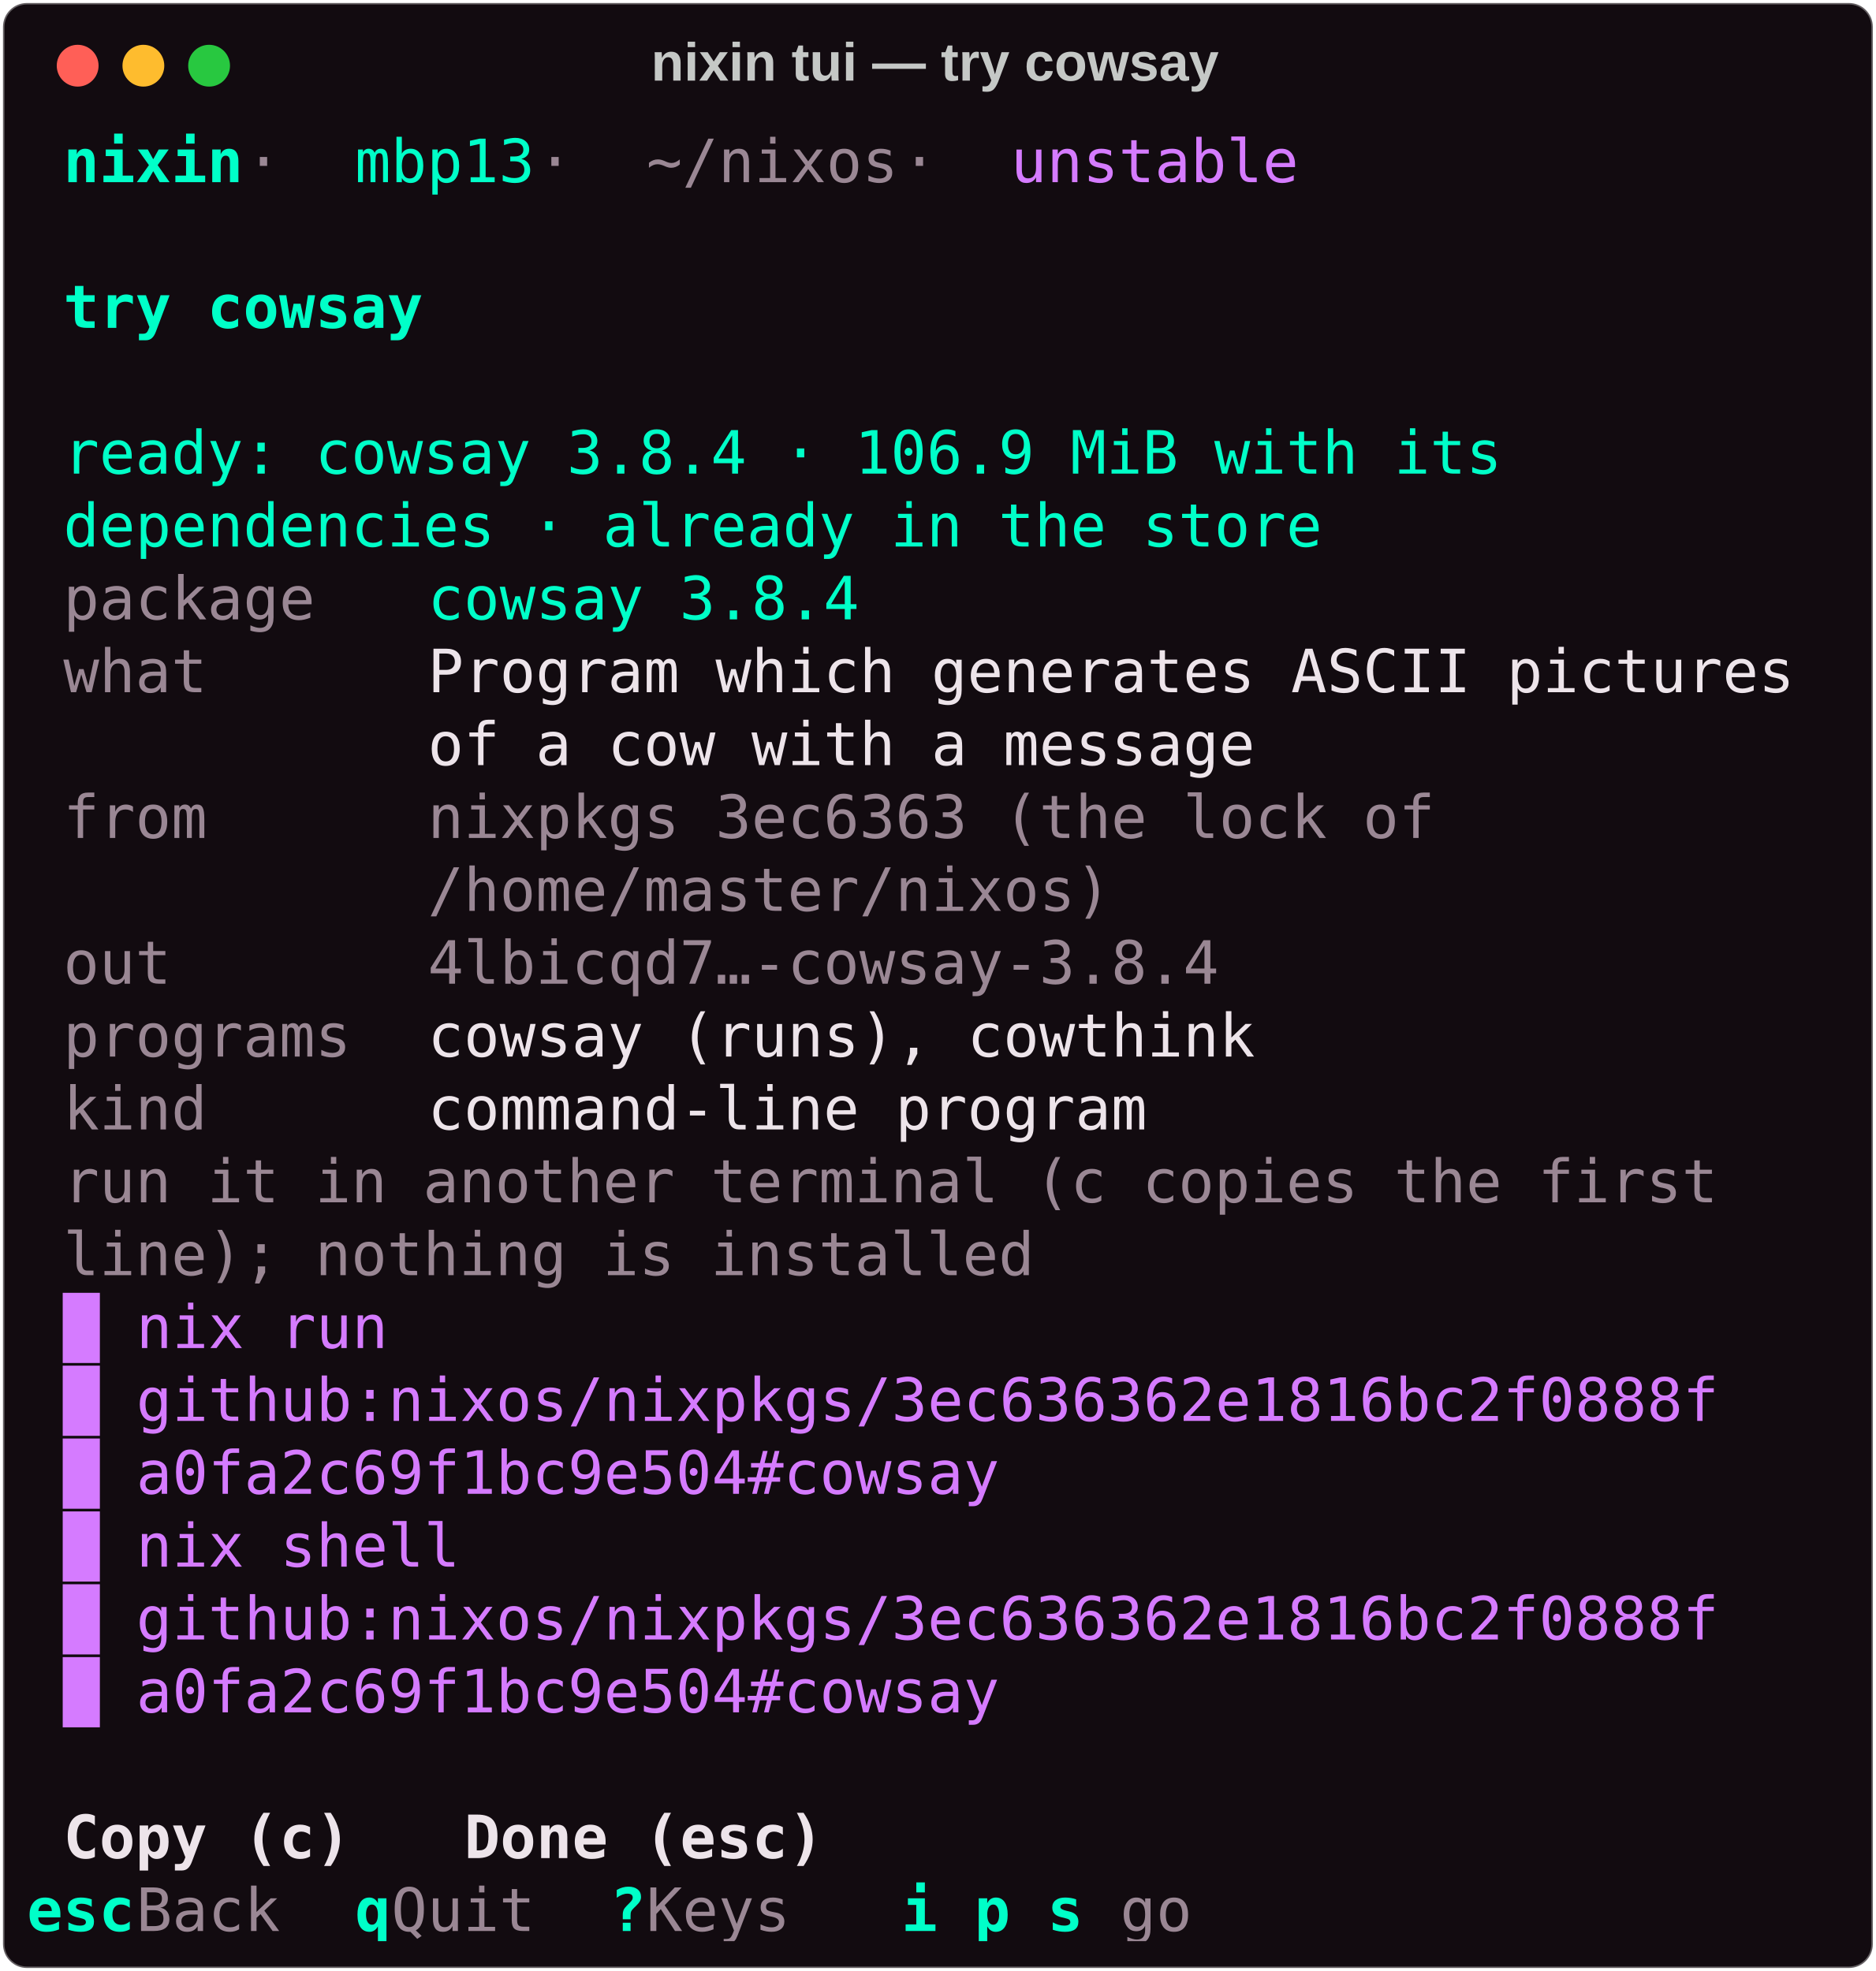
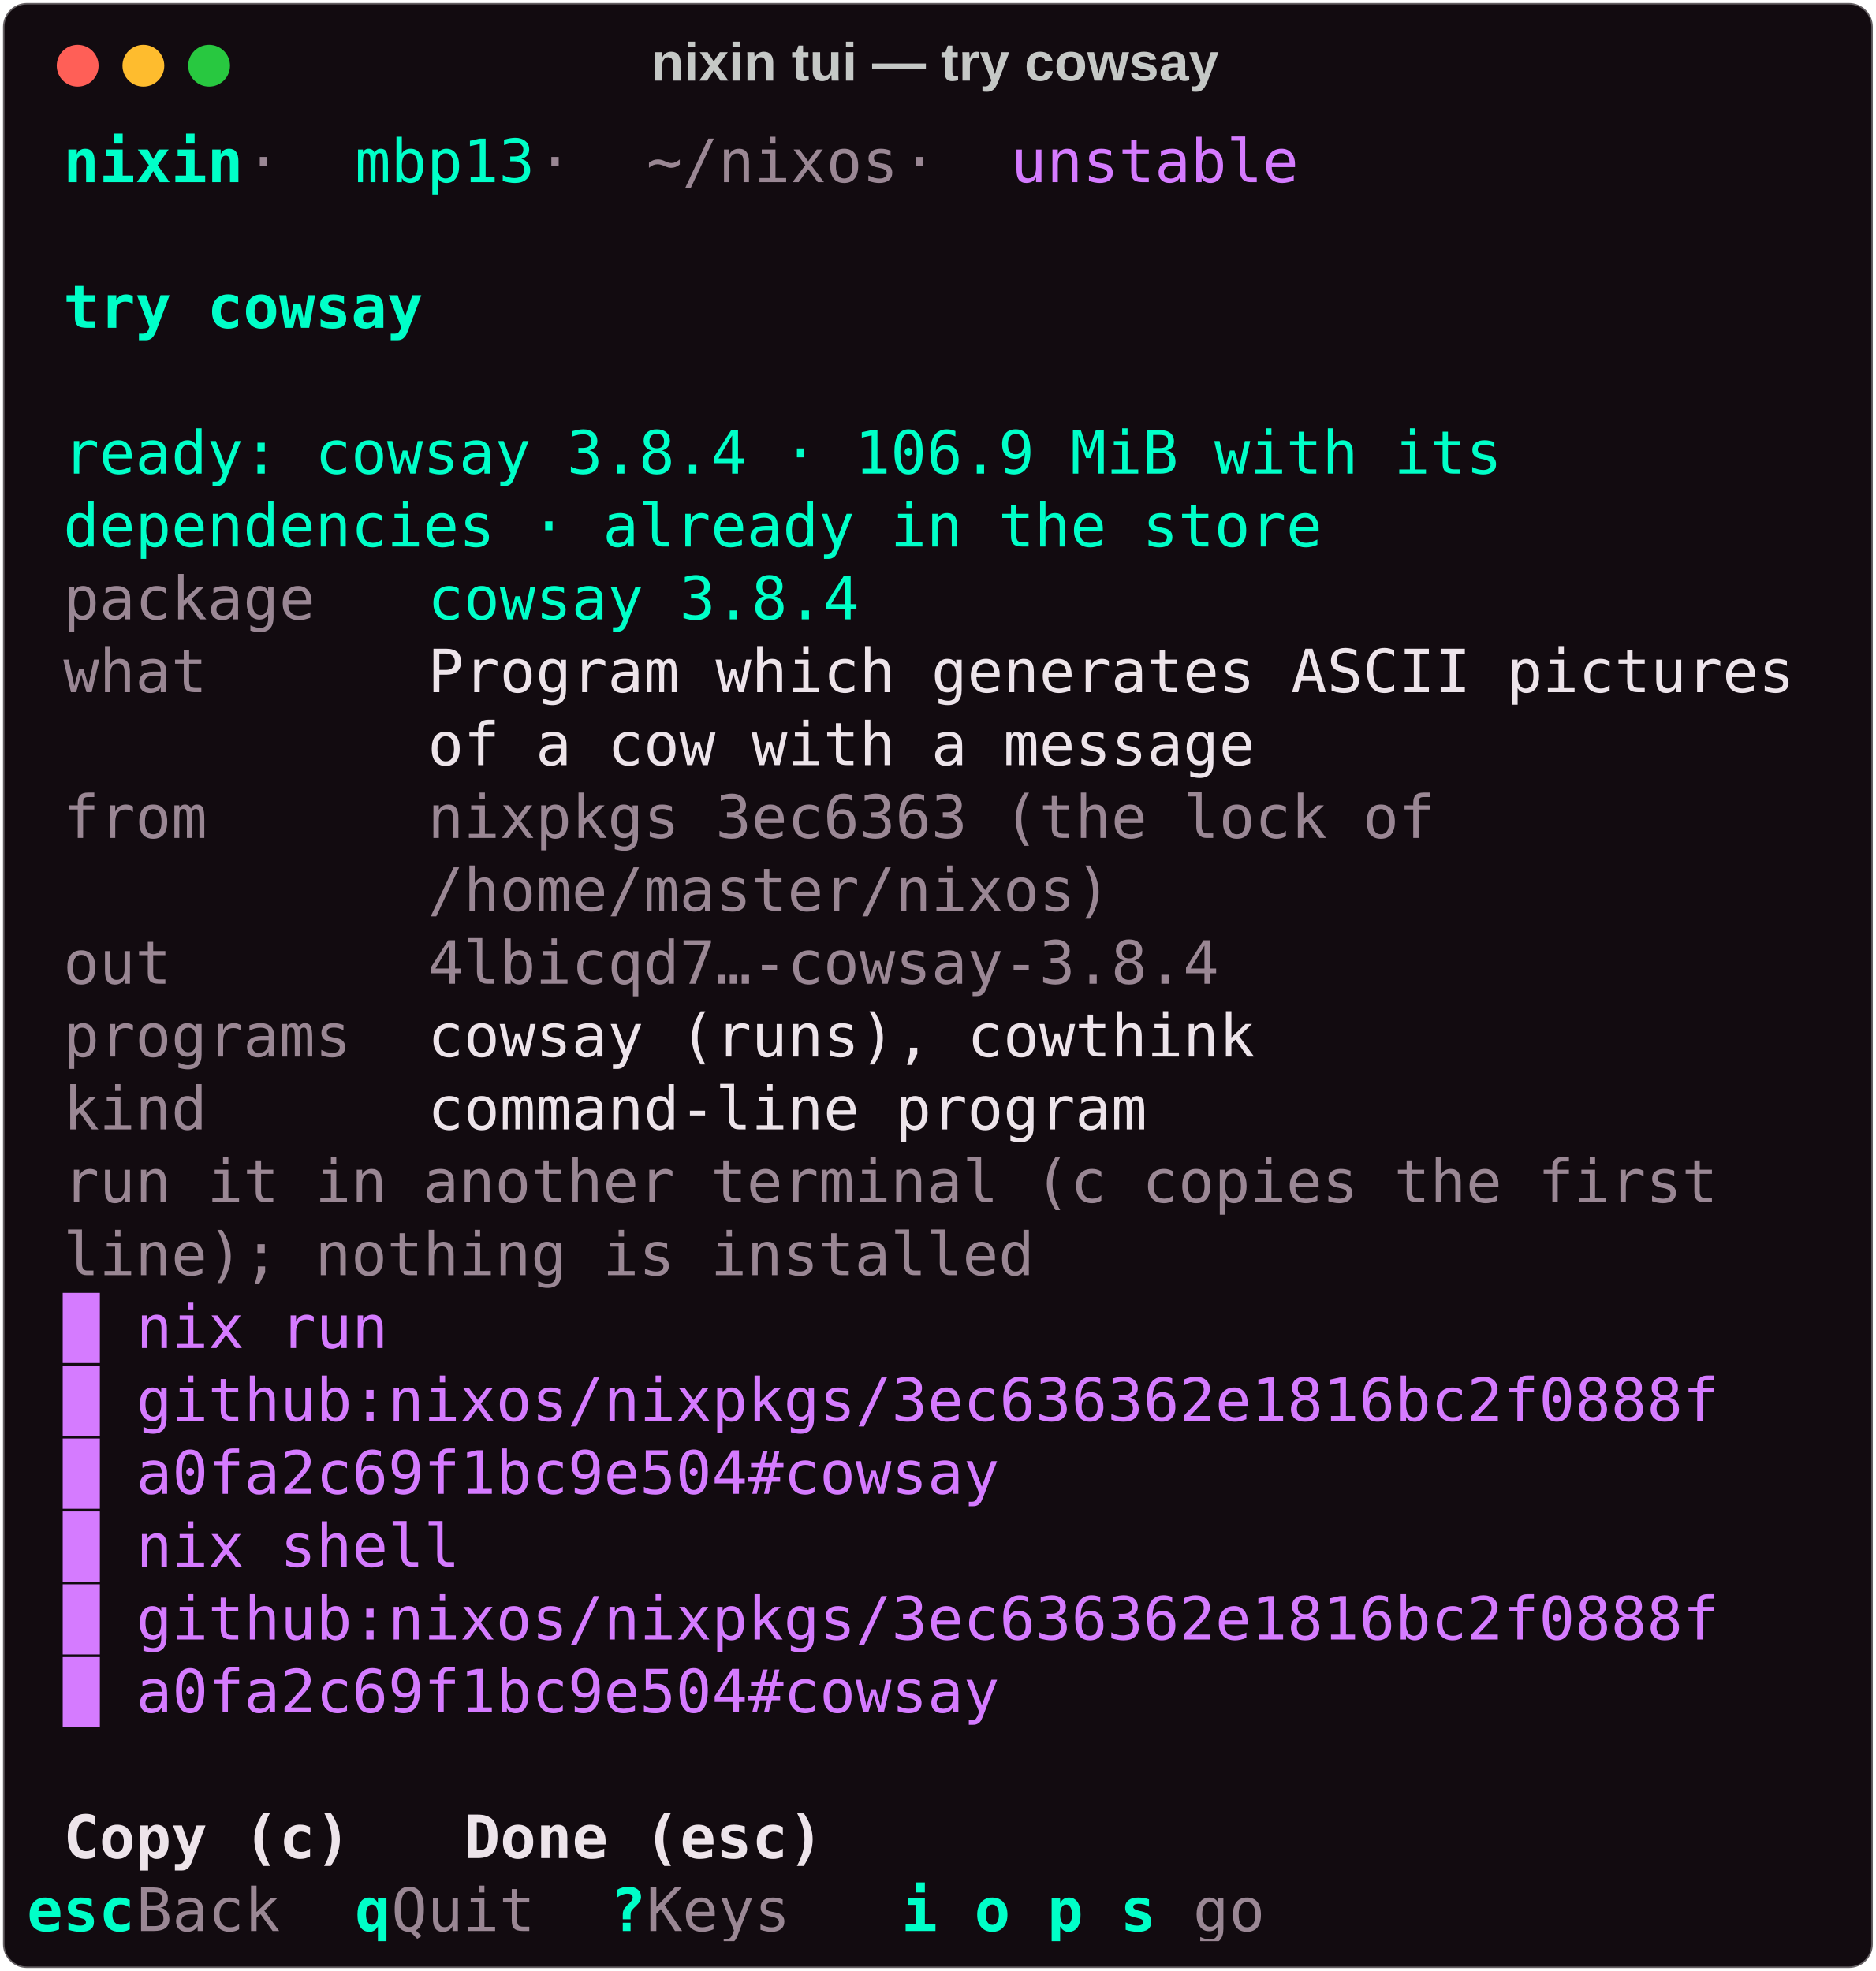
<svg xmlns="http://www.w3.org/2000/svg" class="rich-terminal" viewBox="0 0 628 660.0">
  <style>

    @font-face {
        font-family: "Fira Code";
        src: local("FiraCode-Regular"),
                url("https://cdnjs.cloudflare.com/ajax/libs/firacode/6.2.0/woff2/FiraCode-Regular.woff2") format("woff2"),
                url("https://cdnjs.cloudflare.com/ajax/libs/firacode/6.2.0/woff/FiraCode-Regular.woff") format("woff");
        font-style: normal;
        font-weight: 400;
    }
    @font-face {
        font-family: "Fira Code";
        src: local("FiraCode-Bold"),
                url("https://cdnjs.cloudflare.com/ajax/libs/firacode/6.2.0/woff2/FiraCode-Bold.woff2") format("woff2"),
                url("https://cdnjs.cloudflare.com/ajax/libs/firacode/6.2.0/woff/FiraCode-Bold.woff") format("woff");
        font-style: bold;
        font-weight: 700;
    }

-     .terminal-1099749195-matrix {
+     .terminal-907364875-matrix {
        font-family: Fira Code, monospace;
        font-size: 20px;
        line-height: 24.4px;
        font-variant-east-asian: full-width;
    }

-     .terminal-1099749195-title {
+     .terminal-907364875-title {
        font-size: 18px;
        font-weight: bold;
        font-family: arial;
    }

-     .terminal-1099749195-r1 { fill: #c5c8c6 }
- .terminal-1099749195-r2 { fill: #00ffc8;font-weight: bold }
- .terminal-1099749195-r3 { fill: #9a8794 }
- .terminal-1099749195-r4 { fill: #00ffc8 }
- .terminal-1099749195-r5 { fill: #d57bff }
- .terminal-1099749195-r6 { fill: #ede4ea }
- .terminal-1099749195-r7 { fill: #ede4ea;font-weight: bold }
+     .terminal-907364875-r1 { fill: #c5c8c6 }
+ .terminal-907364875-r2 { fill: #00ffc8;font-weight: bold }
+ .terminal-907364875-r3 { fill: #9a8794 }
+ .terminal-907364875-r4 { fill: #00ffc8 }
+ .terminal-907364875-r5 { fill: #d57bff }
+ .terminal-907364875-r6 { fill: #ede4ea }
+ .terminal-907364875-r7 { fill: #ede4ea;font-weight: bold }
    </style>
  <defs>
-     <clipPath id="terminal-1099749195-clip-terminal">
+     <clipPath id="terminal-907364875-clip-terminal">
      <rect x="0" y="0" width="609.0" height="609.0" />
    </clipPath>
-     <clipPath id="terminal-1099749195-line-0">
+     <clipPath id="terminal-907364875-line-0">
      <rect x="0" y="1.5" width="610" height="24.65" />
    </clipPath>
-     <clipPath id="terminal-1099749195-line-1">
+     <clipPath id="terminal-907364875-line-1">
      <rect x="0" y="25.9" width="610" height="24.65" />
    </clipPath>
-     <clipPath id="terminal-1099749195-line-2">
+     <clipPath id="terminal-907364875-line-2">
      <rect x="0" y="50.3" width="610" height="24.65" />
    </clipPath>
-     <clipPath id="terminal-1099749195-line-3">
+     <clipPath id="terminal-907364875-line-3">
      <rect x="0" y="74.7" width="610" height="24.65" />
    </clipPath>
-     <clipPath id="terminal-1099749195-line-4">
+     <clipPath id="terminal-907364875-line-4">
      <rect x="0" y="99.1" width="610" height="24.65" />
    </clipPath>
-     <clipPath id="terminal-1099749195-line-5">
+     <clipPath id="terminal-907364875-line-5">
      <rect x="0" y="123.5" width="610" height="24.65" />
    </clipPath>
-     <clipPath id="terminal-1099749195-line-6">
+     <clipPath id="terminal-907364875-line-6">
      <rect x="0" y="147.9" width="610" height="24.65" />
    </clipPath>
-     <clipPath id="terminal-1099749195-line-7">
+     <clipPath id="terminal-907364875-line-7">
      <rect x="0" y="172.3" width="610" height="24.65" />
    </clipPath>
-     <clipPath id="terminal-1099749195-line-8">
+     <clipPath id="terminal-907364875-line-8">
      <rect x="0" y="196.7" width="610" height="24.65" />
    </clipPath>
-     <clipPath id="terminal-1099749195-line-9">
+     <clipPath id="terminal-907364875-line-9">
      <rect x="0" y="221.1" width="610" height="24.65" />
    </clipPath>
-     <clipPath id="terminal-1099749195-line-10">
+     <clipPath id="terminal-907364875-line-10">
      <rect x="0" y="245.5" width="610" height="24.65" />
    </clipPath>
-     <clipPath id="terminal-1099749195-line-11">
+     <clipPath id="terminal-907364875-line-11">
      <rect x="0" y="269.9" width="610" height="24.65" />
    </clipPath>
-     <clipPath id="terminal-1099749195-line-12">
+     <clipPath id="terminal-907364875-line-12">
      <rect x="0" y="294.3" width="610" height="24.65" />
    </clipPath>
-     <clipPath id="terminal-1099749195-line-13">
+     <clipPath id="terminal-907364875-line-13">
      <rect x="0" y="318.7" width="610" height="24.65" />
    </clipPath>
-     <clipPath id="terminal-1099749195-line-14">
+     <clipPath id="terminal-907364875-line-14">
      <rect x="0" y="343.1" width="610" height="24.65" />
    </clipPath>
-     <clipPath id="terminal-1099749195-line-15">
+     <clipPath id="terminal-907364875-line-15">
      <rect x="0" y="367.5" width="610" height="24.65" />
    </clipPath>
-     <clipPath id="terminal-1099749195-line-16">
+     <clipPath id="terminal-907364875-line-16">
      <rect x="0" y="391.9" width="610" height="24.65" />
    </clipPath>
-     <clipPath id="terminal-1099749195-line-17">
+     <clipPath id="terminal-907364875-line-17">
      <rect x="0" y="416.3" width="610" height="24.65" />
    </clipPath>
-     <clipPath id="terminal-1099749195-line-18">
+     <clipPath id="terminal-907364875-line-18">
      <rect x="0" y="440.7" width="610" height="24.65" />
    </clipPath>
-     <clipPath id="terminal-1099749195-line-19">
+     <clipPath id="terminal-907364875-line-19">
      <rect x="0" y="465.1" width="610" height="24.65" />
    </clipPath>
-     <clipPath id="terminal-1099749195-line-20">
+     <clipPath id="terminal-907364875-line-20">
      <rect x="0" y="489.5" width="610" height="24.65" />
    </clipPath>
-     <clipPath id="terminal-1099749195-line-21">
+     <clipPath id="terminal-907364875-line-21">
      <rect x="0" y="513.9" width="610" height="24.65" />
    </clipPath>
-     <clipPath id="terminal-1099749195-line-22">
+     <clipPath id="terminal-907364875-line-22">
      <rect x="0" y="538.3" width="610" height="24.65" />
    </clipPath>
-     <clipPath id="terminal-1099749195-line-23">
+     <clipPath id="terminal-907364875-line-23">
      <rect x="0" y="562.7" width="610" height="24.65" />
    </clipPath>
  </defs>
  <rect fill="#120b10" stroke="rgba(255,255,255,0.35)" stroke-width="1" x="1" y="1" width="626" height="658" rx="8" />
-   <text class="terminal-1099749195-title" fill="#c5c8c6" text-anchor="middle" x="313" y="27">nixin tui — try cowsay</text>
+   <text class="terminal-907364875-title" fill="#c5c8c6" text-anchor="middle" x="313" y="27">nixin tui — try cowsay</text>
  <g transform="translate(26,22)">
    <circle cx="0" cy="0" r="7" fill="#ff5f57" />
    <circle cx="22" cy="0" r="7" fill="#febc2e" />
    <circle cx="44" cy="0" r="7" fill="#28c840" />
  </g>
-   <g transform="translate(9, 41)" clip-path="url(#terminal-1099749195-clip-terminal)">
-     <g class="terminal-1099749195-matrix">
-       <text class="terminal-1099749195-r2" x="12.2" y="20" textLength="61" clip-path="url(#terminal-1099749195-line-0)">nixin</text>
-       <text class="terminal-1099749195-r3" x="73.2" y="20" textLength="36.6" clip-path="url(#terminal-1099749195-line-0)"> · </text>
-       <text class="terminal-1099749195-r4" x="109.8" y="20" textLength="61" clip-path="url(#terminal-1099749195-line-0)">mbp13</text>
-       <text class="terminal-1099749195-r3" x="170.8" y="20" textLength="36.6" clip-path="url(#terminal-1099749195-line-0)"> · </text>
-       <text class="terminal-1099749195-r3" x="207.4" y="20" textLength="85.4" clip-path="url(#terminal-1099749195-line-0)">~/nixos</text>
-       <text class="terminal-1099749195-r3" x="292.8" y="20" textLength="36.6" clip-path="url(#terminal-1099749195-line-0)"> · </text>
-       <text class="terminal-1099749195-r5" x="329.4" y="20" textLength="97.6" clip-path="url(#terminal-1099749195-line-0)">unstable</text>
-       <text class="terminal-1099749195-r1" x="610" y="20" textLength="12.2" clip-path="url(#terminal-1099749195-line-0)">
- </text>
-       <text class="terminal-1099749195-r1" x="610" y="44.4" textLength="12.2" clip-path="url(#terminal-1099749195-line-1)">
- </text>
-       <text class="terminal-1099749195-r2" x="12.2" y="68.8" textLength="122" clip-path="url(#terminal-1099749195-line-2)">try cowsay</text>
-       <text class="terminal-1099749195-r1" x="610" y="68.8" textLength="12.2" clip-path="url(#terminal-1099749195-line-2)">
- </text>
-       <text class="terminal-1099749195-r1" x="610" y="93.2" textLength="12.2" clip-path="url(#terminal-1099749195-line-3)">
- </text>
-       <text class="terminal-1099749195-r4" x="12.2" y="117.6" textLength="488" clip-path="url(#terminal-1099749195-line-4)">ready: cowsay 3.8.4 · 106.9 MiB with its</text>
-       <text class="terminal-1099749195-r1" x="610" y="117.6" textLength="12.2" clip-path="url(#terminal-1099749195-line-4)">
- </text>
-       <text class="terminal-1099749195-r4" x="12.2" y="142" textLength="427" clip-path="url(#terminal-1099749195-line-5)">dependencies · already in the store</text>
-       <text class="terminal-1099749195-r1" x="610" y="142" textLength="12.2" clip-path="url(#terminal-1099749195-line-5)">
- </text>
-       <text class="terminal-1099749195-r3" x="12.2" y="166.4" textLength="97.6" clip-path="url(#terminal-1099749195-line-6)">package </text>
-       <text class="terminal-1099749195-r4" x="134.2" y="166.4" textLength="463.6" clip-path="url(#terminal-1099749195-line-6)">cowsay 3.8.4                          </text>
-       <text class="terminal-1099749195-r1" x="610" y="166.4" textLength="12.2" clip-path="url(#terminal-1099749195-line-6)">
- </text>
-       <text class="terminal-1099749195-r3" x="12.2" y="190.8" textLength="97.6" clip-path="url(#terminal-1099749195-line-7)">what    </text>
-       <text class="terminal-1099749195-r6" x="134.2" y="190.8" textLength="463.6" clip-path="url(#terminal-1099749195-line-7)">Program which generates ASCII pictures</text>
-       <text class="terminal-1099749195-r1" x="610" y="190.8" textLength="12.2" clip-path="url(#terminal-1099749195-line-7)">
- </text>
-       <text class="terminal-1099749195-r6" x="134.2" y="215.2" textLength="463.6" clip-path="url(#terminal-1099749195-line-8)">of a cow with a message               </text>
-       <text class="terminal-1099749195-r1" x="610" y="215.2" textLength="12.2" clip-path="url(#terminal-1099749195-line-8)">
- </text>
-       <text class="terminal-1099749195-r3" x="12.2" y="239.6" textLength="97.6" clip-path="url(#terminal-1099749195-line-9)">from    </text>
-       <text class="terminal-1099749195-r3" x="134.2" y="239.6" textLength="463.6" clip-path="url(#terminal-1099749195-line-9)">nixpkgs 3ec6363 (the lock of          </text>
-       <text class="terminal-1099749195-r1" x="610" y="239.6" textLength="12.2" clip-path="url(#terminal-1099749195-line-9)">
- </text>
-       <text class="terminal-1099749195-r3" x="134.2" y="264" textLength="463.6" clip-path="url(#terminal-1099749195-line-10)">/home/master/nixos)                   </text>
-       <text class="terminal-1099749195-r1" x="610" y="264" textLength="12.2" clip-path="url(#terminal-1099749195-line-10)">
- </text>
-       <text class="terminal-1099749195-r3" x="12.2" y="288.4" textLength="97.6" clip-path="url(#terminal-1099749195-line-11)">out     </text>
-       <text class="terminal-1099749195-r3" x="134.2" y="288.4" textLength="463.6" clip-path="url(#terminal-1099749195-line-11)">4lbicqd7…-cowsay-3.8.4                </text>
-       <text class="terminal-1099749195-r1" x="610" y="288.4" textLength="12.2" clip-path="url(#terminal-1099749195-line-11)">
- </text>
-       <text class="terminal-1099749195-r3" x="12.2" y="312.8" textLength="97.6" clip-path="url(#terminal-1099749195-line-12)">programs</text>
-       <text class="terminal-1099749195-r6" x="134.2" y="312.8" textLength="463.6" clip-path="url(#terminal-1099749195-line-12)">cowsay (runs), cowthink               </text>
-       <text class="terminal-1099749195-r1" x="610" y="312.8" textLength="12.2" clip-path="url(#terminal-1099749195-line-12)">
- </text>
-       <text class="terminal-1099749195-r3" x="12.2" y="337.2" textLength="97.6" clip-path="url(#terminal-1099749195-line-13)">kind    </text>
-       <text class="terminal-1099749195-r6" x="134.2" y="337.2" textLength="463.6" clip-path="url(#terminal-1099749195-line-13)">command-line program                  </text>
-       <text class="terminal-1099749195-r1" x="610" y="337.2" textLength="12.2" clip-path="url(#terminal-1099749195-line-13)">
- </text>
-       <text class="terminal-1099749195-r3" x="12.2" y="361.6" textLength="561.2" clip-path="url(#terminal-1099749195-line-14)">run it in another terminal (c copies the first</text>
-       <text class="terminal-1099749195-r1" x="610" y="361.6" textLength="12.2" clip-path="url(#terminal-1099749195-line-14)">
- </text>
-       <text class="terminal-1099749195-r3" x="12.2" y="386" textLength="329.4" clip-path="url(#terminal-1099749195-line-15)">line); nothing is installed</text>
-       <text class="terminal-1099749195-r1" x="610" y="386" textLength="12.2" clip-path="url(#terminal-1099749195-line-15)">
- </text>
-       <text class="terminal-1099749195-r5" x="12.2" y="410.4" textLength="12.2" clip-path="url(#terminal-1099749195-line-16)">█</text>
-       <text class="terminal-1099749195-r5" x="36.6" y="410.4" textLength="97.6" clip-path="url(#terminal-1099749195-line-16)">nix run </text>
-       <text class="terminal-1099749195-r1" x="610" y="410.4" textLength="12.2" clip-path="url(#terminal-1099749195-line-16)">
- </text>
-       <text class="terminal-1099749195-r5" x="12.2" y="434.8" textLength="12.2" clip-path="url(#terminal-1099749195-line-17)">█</text>
-       <text class="terminal-1099749195-r5" x="36.6" y="434.8" textLength="536.8" clip-path="url(#terminal-1099749195-line-17)">github:nixos/nixpkgs/3ec636362e1816bc2f0888f</text>
-       <text class="terminal-1099749195-r1" x="610" y="434.8" textLength="12.2" clip-path="url(#terminal-1099749195-line-17)">
- </text>
-       <text class="terminal-1099749195-r5" x="12.2" y="459.2" textLength="12.2" clip-path="url(#terminal-1099749195-line-18)">█</text>
-       <text class="terminal-1099749195-r5" x="36.6" y="459.2" textLength="305" clip-path="url(#terminal-1099749195-line-18)">a0fa2c69f1bc9e504#cowsay </text>
-       <text class="terminal-1099749195-r1" x="610" y="459.2" textLength="12.2" clip-path="url(#terminal-1099749195-line-18)">
- </text>
-       <text class="terminal-1099749195-r5" x="12.2" y="483.6" textLength="12.2" clip-path="url(#terminal-1099749195-line-19)">█</text>
-       <text class="terminal-1099749195-r5" x="36.6" y="483.6" textLength="122" clip-path="url(#terminal-1099749195-line-19)">nix shell </text>
-       <text class="terminal-1099749195-r1" x="610" y="483.6" textLength="12.2" clip-path="url(#terminal-1099749195-line-19)">
- </text>
-       <text class="terminal-1099749195-r5" x="12.2" y="508" textLength="12.2" clip-path="url(#terminal-1099749195-line-20)">█</text>
-       <text class="terminal-1099749195-r5" x="36.6" y="508" textLength="536.8" clip-path="url(#terminal-1099749195-line-20)">github:nixos/nixpkgs/3ec636362e1816bc2f0888f</text>
-       <text class="terminal-1099749195-r1" x="610" y="508" textLength="12.2" clip-path="url(#terminal-1099749195-line-20)">
- </text>
-       <text class="terminal-1099749195-r5" x="12.2" y="532.4" textLength="12.2" clip-path="url(#terminal-1099749195-line-21)">█</text>
-       <text class="terminal-1099749195-r5" x="36.6" y="532.4" textLength="305" clip-path="url(#terminal-1099749195-line-21)">a0fa2c69f1bc9e504#cowsay </text>
-       <text class="terminal-1099749195-r1" x="610" y="532.4" textLength="12.2" clip-path="url(#terminal-1099749195-line-21)">
- </text>
-       <text class="terminal-1099749195-r1" x="610" y="556.8" textLength="12.2" clip-path="url(#terminal-1099749195-line-22)">
- </text>
-       <text class="terminal-1099749195-r7" x="12.2" y="581.2" textLength="122" clip-path="url(#terminal-1099749195-line-23)"> Copy (c) </text>
-       <text class="terminal-1099749195-r7" x="146.4" y="581.2" textLength="146.4" clip-path="url(#terminal-1099749195-line-23)"> Done (esc) </text>
-       <text class="terminal-1099749195-r1" x="610" y="581.2" textLength="12.2" clip-path="url(#terminal-1099749195-line-23)">
- </text>
-       <text class="terminal-1099749195-r2" x="0" y="605.6" textLength="36.6" clip-path="url(#terminal-1099749195-line-24)">esc</text>
-       <text class="terminal-1099749195-r3" x="36.6" y="605.6" textLength="61" clip-path="url(#terminal-1099749195-line-24)"> Back</text>
-       <text class="terminal-1099749195-r2" x="109.8" y="605.6" textLength="12.2" clip-path="url(#terminal-1099749195-line-24)">q</text>
-       <text class="terminal-1099749195-r3" x="122" y="605.6" textLength="61" clip-path="url(#terminal-1099749195-line-24)"> Quit</text>
-       <text class="terminal-1099749195-r2" x="195.2" y="605.6" textLength="12.2" clip-path="url(#terminal-1099749195-line-24)">?</text>
-       <text class="terminal-1099749195-r3" x="207.4" y="605.6" textLength="61" clip-path="url(#terminal-1099749195-line-24)"> Keys</text>
-       <text class="terminal-1099749195-r2" x="292.8" y="605.6" textLength="12.2" clip-path="url(#terminal-1099749195-line-24)">i</text>
-       <text class="terminal-1099749195-r2" x="317.2" y="605.6" textLength="12.2" clip-path="url(#terminal-1099749195-line-24)">p</text>
-       <text class="terminal-1099749195-r2" x="341.6" y="605.6" textLength="12.2" clip-path="url(#terminal-1099749195-line-24)">s</text>
-       <text class="terminal-1099749195-r3" x="366" y="605.6" textLength="24.4" clip-path="url(#terminal-1099749195-line-24)">go</text>
+   <g transform="translate(9, 41)" clip-path="url(#terminal-907364875-clip-terminal)">
+     <g class="terminal-907364875-matrix">
+       <text class="terminal-907364875-r2" x="12.2" y="20" textLength="61" clip-path="url(#terminal-907364875-line-0)">nixin</text>
+       <text class="terminal-907364875-r3" x="73.2" y="20" textLength="36.6" clip-path="url(#terminal-907364875-line-0)"> · </text>
+       <text class="terminal-907364875-r4" x="109.8" y="20" textLength="61" clip-path="url(#terminal-907364875-line-0)">mbp13</text>
+       <text class="terminal-907364875-r3" x="170.8" y="20" textLength="36.6" clip-path="url(#terminal-907364875-line-0)"> · </text>
+       <text class="terminal-907364875-r3" x="207.4" y="20" textLength="85.4" clip-path="url(#terminal-907364875-line-0)">~/nixos</text>
+       <text class="terminal-907364875-r3" x="292.8" y="20" textLength="36.6" clip-path="url(#terminal-907364875-line-0)"> · </text>
+       <text class="terminal-907364875-r5" x="329.4" y="20" textLength="97.6" clip-path="url(#terminal-907364875-line-0)">unstable</text>
+       <text class="terminal-907364875-r1" x="610" y="20" textLength="12.2" clip-path="url(#terminal-907364875-line-0)">
+ </text>
+       <text class="terminal-907364875-r1" x="610" y="44.4" textLength="12.2" clip-path="url(#terminal-907364875-line-1)">
+ </text>
+       <text class="terminal-907364875-r2" x="12.2" y="68.8" textLength="122" clip-path="url(#terminal-907364875-line-2)">try cowsay</text>
+       <text class="terminal-907364875-r1" x="610" y="68.8" textLength="12.2" clip-path="url(#terminal-907364875-line-2)">
+ </text>
+       <text class="terminal-907364875-r1" x="610" y="93.2" textLength="12.2" clip-path="url(#terminal-907364875-line-3)">
+ </text>
+       <text class="terminal-907364875-r4" x="12.2" y="117.6" textLength="488" clip-path="url(#terminal-907364875-line-4)">ready: cowsay 3.8.4 · 106.9 MiB with its</text>
+       <text class="terminal-907364875-r1" x="610" y="117.6" textLength="12.2" clip-path="url(#terminal-907364875-line-4)">
+ </text>
+       <text class="terminal-907364875-r4" x="12.2" y="142" textLength="427" clip-path="url(#terminal-907364875-line-5)">dependencies · already in the store</text>
+       <text class="terminal-907364875-r1" x="610" y="142" textLength="12.2" clip-path="url(#terminal-907364875-line-5)">
+ </text>
+       <text class="terminal-907364875-r3" x="12.2" y="166.4" textLength="97.6" clip-path="url(#terminal-907364875-line-6)">package </text>
+       <text class="terminal-907364875-r4" x="134.2" y="166.4" textLength="463.6" clip-path="url(#terminal-907364875-line-6)">cowsay 3.8.4                          </text>
+       <text class="terminal-907364875-r1" x="610" y="166.4" textLength="12.2" clip-path="url(#terminal-907364875-line-6)">
+ </text>
+       <text class="terminal-907364875-r3" x="12.2" y="190.8" textLength="97.6" clip-path="url(#terminal-907364875-line-7)">what    </text>
+       <text class="terminal-907364875-r6" x="134.2" y="190.8" textLength="463.6" clip-path="url(#terminal-907364875-line-7)">Program which generates ASCII pictures</text>
+       <text class="terminal-907364875-r1" x="610" y="190.8" textLength="12.2" clip-path="url(#terminal-907364875-line-7)">
+ </text>
+       <text class="terminal-907364875-r6" x="134.2" y="215.2" textLength="463.6" clip-path="url(#terminal-907364875-line-8)">of a cow with a message               </text>
+       <text class="terminal-907364875-r1" x="610" y="215.2" textLength="12.2" clip-path="url(#terminal-907364875-line-8)">
+ </text>
+       <text class="terminal-907364875-r3" x="12.2" y="239.6" textLength="97.6" clip-path="url(#terminal-907364875-line-9)">from    </text>
+       <text class="terminal-907364875-r3" x="134.2" y="239.6" textLength="463.6" clip-path="url(#terminal-907364875-line-9)">nixpkgs 3ec6363 (the lock of          </text>
+       <text class="terminal-907364875-r1" x="610" y="239.6" textLength="12.2" clip-path="url(#terminal-907364875-line-9)">
+ </text>
+       <text class="terminal-907364875-r3" x="134.2" y="264" textLength="463.6" clip-path="url(#terminal-907364875-line-10)">/home/master/nixos)                   </text>
+       <text class="terminal-907364875-r1" x="610" y="264" textLength="12.2" clip-path="url(#terminal-907364875-line-10)">
+ </text>
+       <text class="terminal-907364875-r3" x="12.2" y="288.4" textLength="97.6" clip-path="url(#terminal-907364875-line-11)">out     </text>
+       <text class="terminal-907364875-r3" x="134.2" y="288.4" textLength="463.6" clip-path="url(#terminal-907364875-line-11)">4lbicqd7…-cowsay-3.8.4                </text>
+       <text class="terminal-907364875-r1" x="610" y="288.4" textLength="12.2" clip-path="url(#terminal-907364875-line-11)">
+ </text>
+       <text class="terminal-907364875-r3" x="12.2" y="312.8" textLength="97.6" clip-path="url(#terminal-907364875-line-12)">programs</text>
+       <text class="terminal-907364875-r6" x="134.2" y="312.8" textLength="463.6" clip-path="url(#terminal-907364875-line-12)">cowsay (runs), cowthink               </text>
+       <text class="terminal-907364875-r1" x="610" y="312.8" textLength="12.2" clip-path="url(#terminal-907364875-line-12)">
+ </text>
+       <text class="terminal-907364875-r3" x="12.2" y="337.2" textLength="97.6" clip-path="url(#terminal-907364875-line-13)">kind    </text>
+       <text class="terminal-907364875-r6" x="134.2" y="337.2" textLength="463.6" clip-path="url(#terminal-907364875-line-13)">command-line program                  </text>
+       <text class="terminal-907364875-r1" x="610" y="337.2" textLength="12.2" clip-path="url(#terminal-907364875-line-13)">
+ </text>
+       <text class="terminal-907364875-r3" x="12.2" y="361.6" textLength="561.2" clip-path="url(#terminal-907364875-line-14)">run it in another terminal (c copies the first</text>
+       <text class="terminal-907364875-r1" x="610" y="361.6" textLength="12.2" clip-path="url(#terminal-907364875-line-14)">
+ </text>
+       <text class="terminal-907364875-r3" x="12.2" y="386" textLength="329.4" clip-path="url(#terminal-907364875-line-15)">line); nothing is installed</text>
+       <text class="terminal-907364875-r1" x="610" y="386" textLength="12.2" clip-path="url(#terminal-907364875-line-15)">
+ </text>
+       <text class="terminal-907364875-r5" x="12.2" y="410.4" textLength="12.2" clip-path="url(#terminal-907364875-line-16)">█</text>
+       <text class="terminal-907364875-r5" x="36.6" y="410.4" textLength="97.6" clip-path="url(#terminal-907364875-line-16)">nix run </text>
+       <text class="terminal-907364875-r1" x="610" y="410.4" textLength="12.2" clip-path="url(#terminal-907364875-line-16)">
+ </text>
+       <text class="terminal-907364875-r5" x="12.2" y="434.8" textLength="12.2" clip-path="url(#terminal-907364875-line-17)">█</text>
+       <text class="terminal-907364875-r5" x="36.6" y="434.8" textLength="536.8" clip-path="url(#terminal-907364875-line-17)">github:nixos/nixpkgs/3ec636362e1816bc2f0888f</text>
+       <text class="terminal-907364875-r1" x="610" y="434.8" textLength="12.2" clip-path="url(#terminal-907364875-line-17)">
+ </text>
+       <text class="terminal-907364875-r5" x="12.2" y="459.2" textLength="12.2" clip-path="url(#terminal-907364875-line-18)">█</text>
+       <text class="terminal-907364875-r5" x="36.6" y="459.2" textLength="305" clip-path="url(#terminal-907364875-line-18)">a0fa2c69f1bc9e504#cowsay </text>
+       <text class="terminal-907364875-r1" x="610" y="459.2" textLength="12.2" clip-path="url(#terminal-907364875-line-18)">
+ </text>
+       <text class="terminal-907364875-r5" x="12.2" y="483.6" textLength="12.2" clip-path="url(#terminal-907364875-line-19)">█</text>
+       <text class="terminal-907364875-r5" x="36.6" y="483.6" textLength="122" clip-path="url(#terminal-907364875-line-19)">nix shell </text>
+       <text class="terminal-907364875-r1" x="610" y="483.6" textLength="12.2" clip-path="url(#terminal-907364875-line-19)">
+ </text>
+       <text class="terminal-907364875-r5" x="12.2" y="508" textLength="12.2" clip-path="url(#terminal-907364875-line-20)">█</text>
+       <text class="terminal-907364875-r5" x="36.6" y="508" textLength="536.8" clip-path="url(#terminal-907364875-line-20)">github:nixos/nixpkgs/3ec636362e1816bc2f0888f</text>
+       <text class="terminal-907364875-r1" x="610" y="508" textLength="12.2" clip-path="url(#terminal-907364875-line-20)">
+ </text>
+       <text class="terminal-907364875-r5" x="12.2" y="532.4" textLength="12.2" clip-path="url(#terminal-907364875-line-21)">█</text>
+       <text class="terminal-907364875-r5" x="36.6" y="532.4" textLength="305" clip-path="url(#terminal-907364875-line-21)">a0fa2c69f1bc9e504#cowsay </text>
+       <text class="terminal-907364875-r1" x="610" y="532.4" textLength="12.2" clip-path="url(#terminal-907364875-line-21)">
+ </text>
+       <text class="terminal-907364875-r1" x="610" y="556.8" textLength="12.2" clip-path="url(#terminal-907364875-line-22)">
+ </text>
+       <text class="terminal-907364875-r7" x="12.2" y="581.2" textLength="122" clip-path="url(#terminal-907364875-line-23)"> Copy (c) </text>
+       <text class="terminal-907364875-r7" x="146.4" y="581.2" textLength="146.4" clip-path="url(#terminal-907364875-line-23)"> Done (esc) </text>
+       <text class="terminal-907364875-r1" x="610" y="581.2" textLength="12.2" clip-path="url(#terminal-907364875-line-23)">
+ </text>
+       <text class="terminal-907364875-r2" x="0" y="605.6" textLength="36.6" clip-path="url(#terminal-907364875-line-24)">esc</text>
+       <text class="terminal-907364875-r3" x="36.6" y="605.6" textLength="61" clip-path="url(#terminal-907364875-line-24)"> Back</text>
+       <text class="terminal-907364875-r2" x="109.8" y="605.6" textLength="12.2" clip-path="url(#terminal-907364875-line-24)">q</text>
+       <text class="terminal-907364875-r3" x="122" y="605.6" textLength="61" clip-path="url(#terminal-907364875-line-24)"> Quit</text>
+       <text class="terminal-907364875-r2" x="195.2" y="605.6" textLength="12.2" clip-path="url(#terminal-907364875-line-24)">?</text>
+       <text class="terminal-907364875-r3" x="207.4" y="605.6" textLength="61" clip-path="url(#terminal-907364875-line-24)"> Keys</text>
+       <text class="terminal-907364875-r2" x="292.8" y="605.6" textLength="12.2" clip-path="url(#terminal-907364875-line-24)">i</text>
+       <text class="terminal-907364875-r2" x="317.2" y="605.6" textLength="12.2" clip-path="url(#terminal-907364875-line-24)">o</text>
+       <text class="terminal-907364875-r2" x="341.6" y="605.6" textLength="12.2" clip-path="url(#terminal-907364875-line-24)">p</text>
+       <text class="terminal-907364875-r2" x="366" y="605.6" textLength="12.2" clip-path="url(#terminal-907364875-line-24)">s</text>
+       <text class="terminal-907364875-r3" x="390.4" y="605.6" textLength="24.4" clip-path="url(#terminal-907364875-line-24)">go</text>
    </g>
  </g>
</svg>
